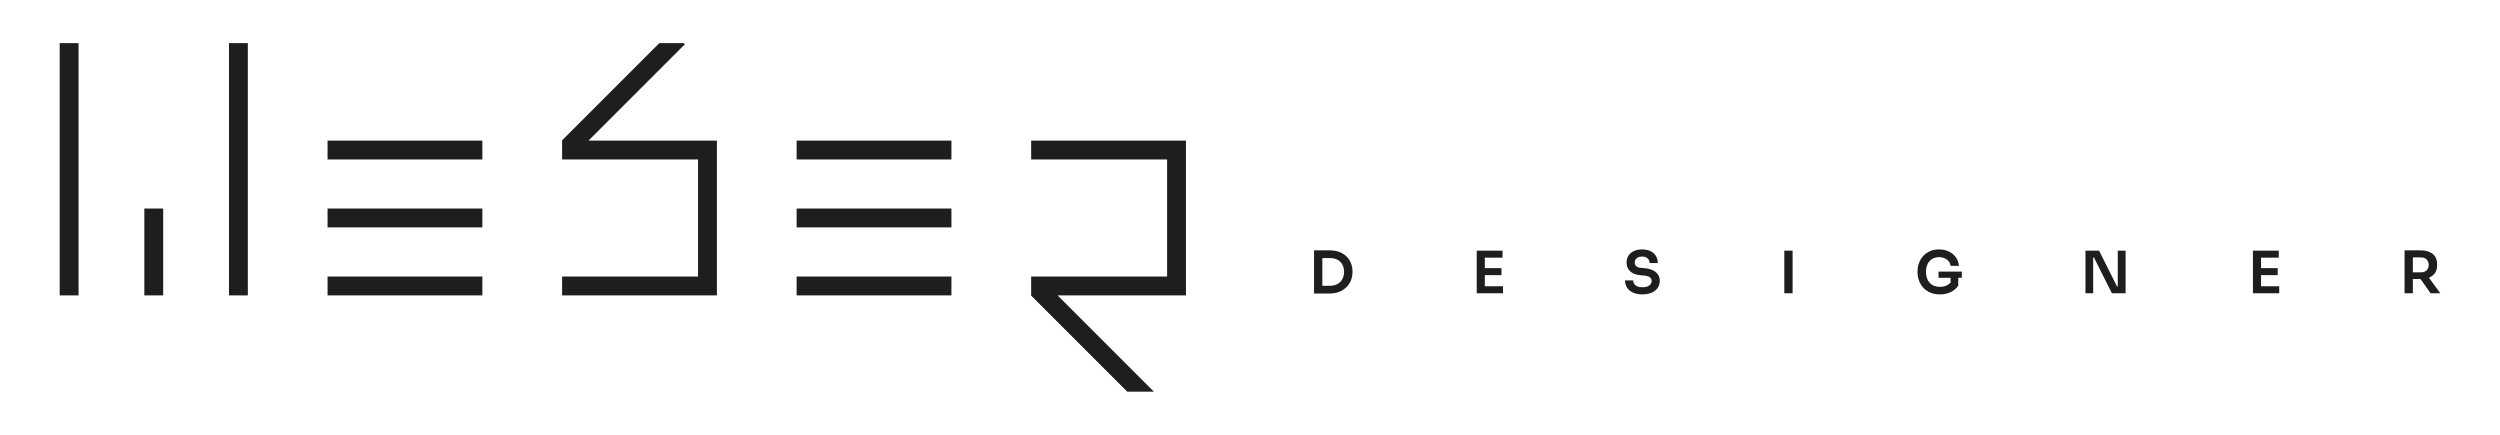
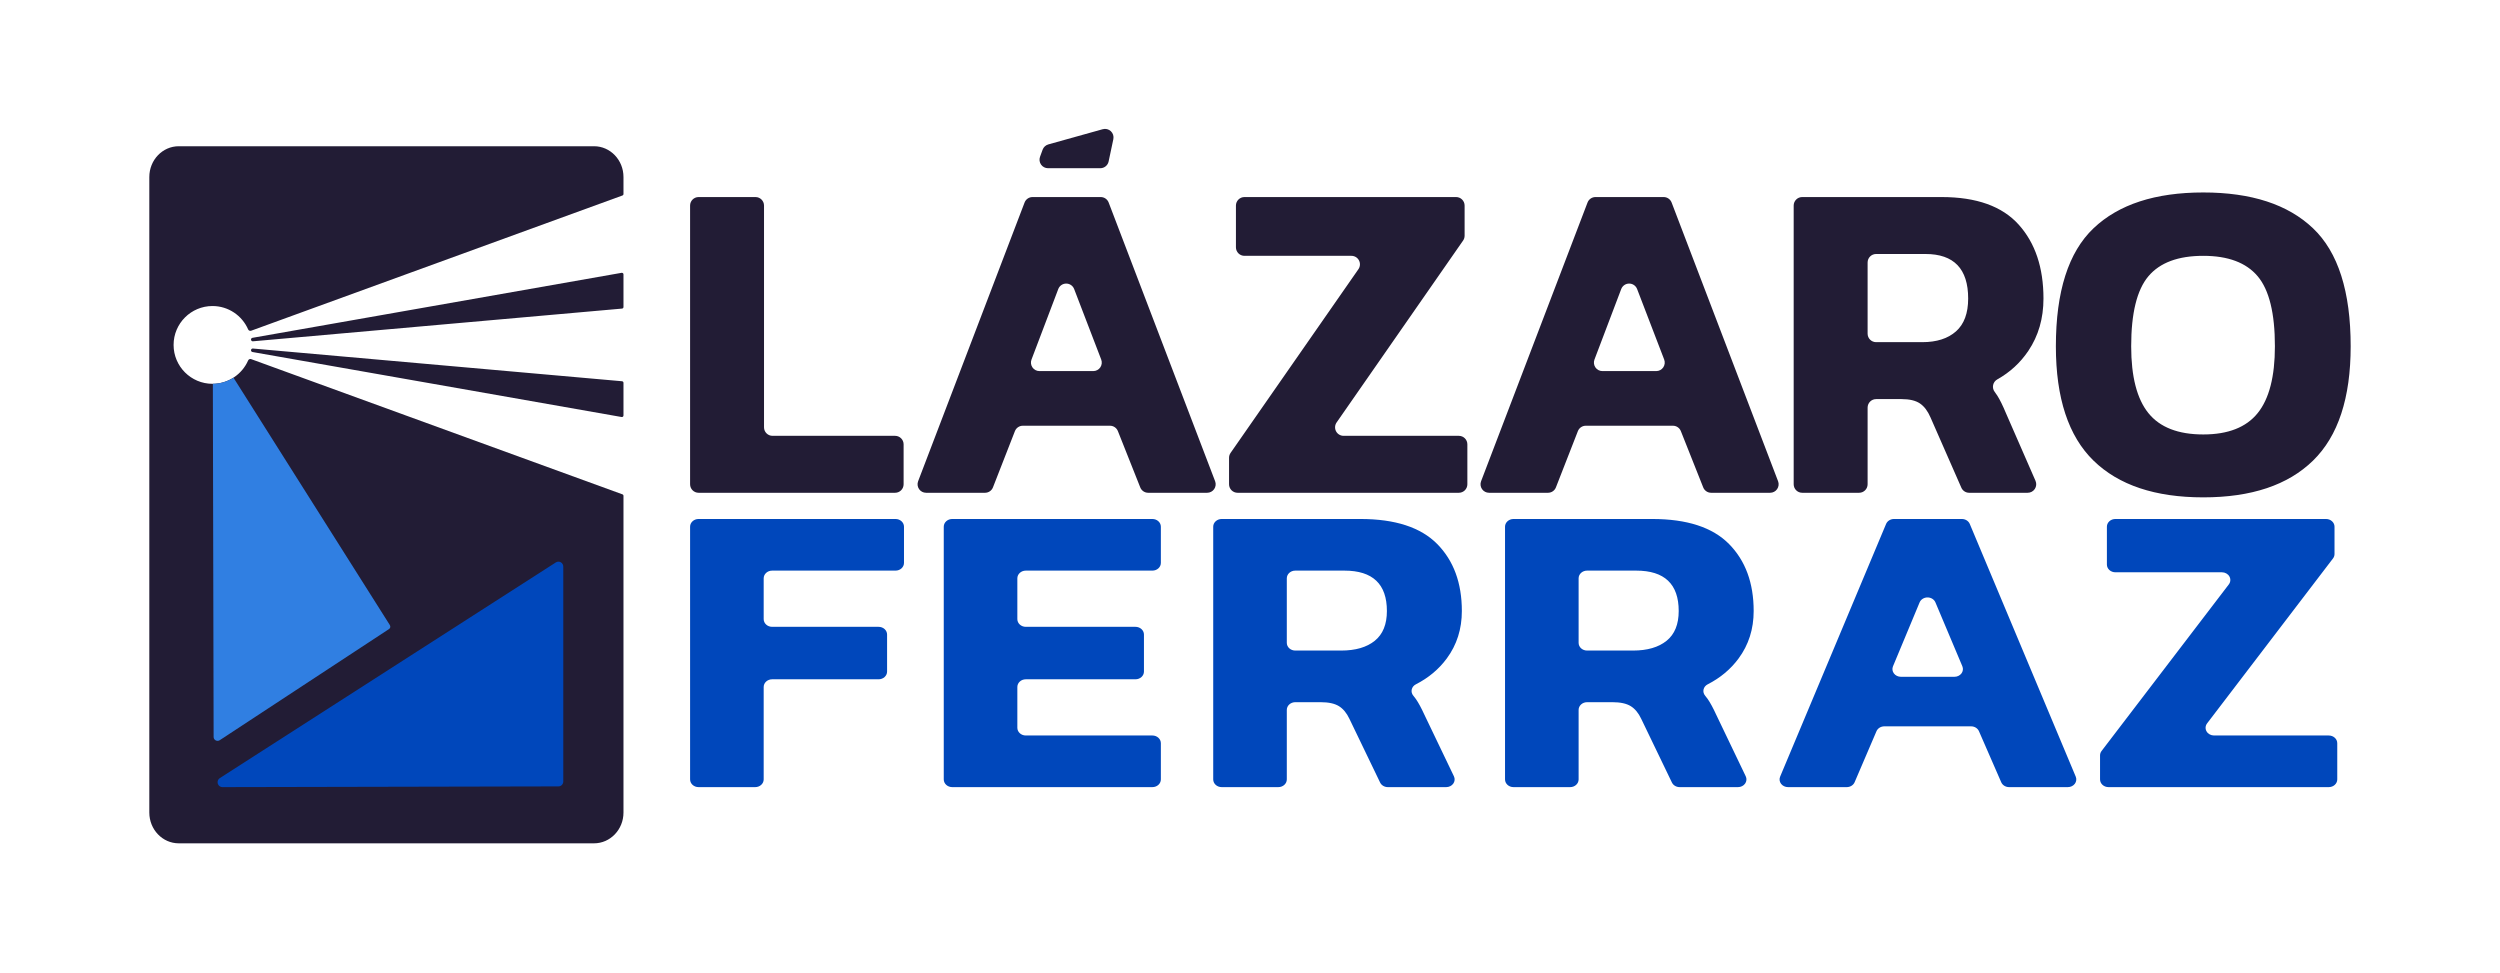
- <svg xmlns="http://www.w3.org/2000/svg" width="100%" height="100%" viewBox="0 0 2300 400" version="1.1" xml:space="preserve" style="fill-rule:evenodd;clip-rule:evenodd;stroke-linejoin:round;stroke-miterlimit:2;">
-   <g id="lg-hz-color" transform="matrix(1.055394,0,0,0.185027,-4854.836,0)">
+ <svg xmlns="http://www.w3.org/2000/svg" width="100%" height="100%" viewBox="0 0 1080 420" version="1.1" xml:space="preserve" style="fill-rule:evenodd;clip-rule:evenodd;stroke-linejoin:round;stroke-miterlimit:2;">
+   <g id="lg-hz-color" transform="matrix(0.495576,0,0,0.194278,-2279.662,0.000002)">
    <rect x="4600.023" y="0" width="2179.282" height="2161.846" style="fill:none;" />
-     <g transform="matrix(0.454405,0,0,4.073025,4941.413,-263.1649)">
-       <path d="M327.435,236.22L327.016,235.954L513.572,117.237L560.429,117.237L562.587,118.61L377.771,236.22L623.979,236.22L623.979,425.197L327.016,425.197L327.016,402.17L587.794,402.17L587.794,259.247L327.016,259.247L327.016,236.22L327.435,236.22ZM1523.81,236.22L1523.81,425.197L1277.602,425.197L1462.341,542.758L1411.167,542.758L1226.847,425.463L1227.265,425.197L1226.847,425.197L1226.847,402.17L1487.625,402.17L1487.625,259.247L1226.847,259.247L1226.847,236.22L1523.81,236.22ZM174.064,259.247L-122.899,259.247L-122.899,236.22L174.064,236.22L174.064,259.247ZM174.064,425.197L-122.899,425.197L-122.899,402.17L174.064,402.17L174.064,425.197ZM174.064,342.222L-122.899,342.222L-122.899,319.195L174.064,319.195L174.064,342.222ZM-600.594,117.237L-600.594,425.197L-636.779,425.197L-636.779,117.237L-600.594,117.237ZM-275.851,117.237L-275.851,425.197L-312.036,425.197L-312.036,117.237L-275.851,117.237ZM-438.223,319.195L-438.223,425.197L-474.408,425.197L-474.408,319.195L-438.223,319.195ZM1073.894,259.247L776.931,259.247L776.931,236.22L1073.894,236.22L1073.894,259.247ZM1073.894,425.197L776.931,425.197L776.931,402.17L1073.894,402.17L1073.894,425.197ZM1073.894,342.222L776.931,342.222L776.931,319.195L1073.894,319.195L1073.894,342.222ZM1799.093,422.927L1769.512,422.927L1769.512,370.232L1799.093,370.232C1806.489,370.232 1812.941,370.927 1818.45,372.317C1823.96,373.708 1828.554,375.603 1832.233,378.004C1835.912,380.405 1838.667,383.132 1840.497,386.186C1842.327,389.241 1843.242,392.42 1843.242,395.723L1843.242,397.292C1843.242,400.406 1842.327,403.49 1840.497,406.544C1838.667,409.598 1835.912,412.356 1832.233,414.816C1828.554,417.276 1823.96,419.243 1818.45,420.716C1812.941,422.19 1806.489,422.927 1799.093,422.927ZM1785.423,379.644L1785.423,413.514L1800.102,413.514C1804.323,413.514 1808.095,413.098 1811.419,412.266C1814.743,411.435 1817.573,410.264 1819.907,408.755C1822.242,407.245 1824.025,405.451 1825.258,403.371C1826.49,401.291 1827.106,399.004 1827.106,396.508C1827.106,393.893 1826.49,391.552 1825.258,389.484C1824.025,387.416 1822.242,385.646 1819.907,384.172C1817.573,382.698 1814.743,381.575 1811.419,380.803C1808.095,380.03 1804.323,379.644 1800.102,379.644L1785.423,379.644ZM2132,422.641L2081.577,422.641L2081.577,370.588L2131.104,370.588L2131.104,379.145L2097.152,379.145L2097.152,391.909L2129.087,391.909L2129.087,400.465L2097.152,400.465L2097.152,414.085L2132,414.085L2132,422.641ZM2399.637,423.996C2392.428,423.996 2386.33,423.259 2381.344,421.786C2376.358,420.312 2372.567,418.286 2369.971,415.707C2367.375,413.128 2366.077,410.187 2366.077,406.883L2381.652,406.883C2381.652,408.285 2382.25,409.634 2383.445,410.929C2384.64,412.225 2386.555,413.277 2389.188,414.085C2391.821,414.893 2395.304,415.297 2399.637,415.297C2403.558,415.297 2406.817,414.946 2409.413,414.245C2412.009,413.544 2413.951,412.605 2415.24,411.429C2416.529,410.252 2417.173,408.927 2417.173,407.453C2417.173,405.623 2415.94,404.149 2413.475,403.032C2411.01,401.915 2407.181,401.214 2401.99,400.929L2394.818,400.537C2386.975,400.109 2380.719,398.552 2376.05,395.866C2371.381,393.18 2369.046,389.627 2369.046,385.206C2369.046,381.902 2370.279,379.05 2372.744,376.649C2375.209,374.248 2378.664,372.389 2383.109,371.069C2387.554,369.75 2392.764,369.091 2398.74,369.091C2404.94,369.091 2410.291,369.78 2414.792,371.159C2419.292,372.537 2422.766,374.474 2425.213,376.97C2427.659,379.466 2428.882,382.401 2428.882,385.776L2413.307,385.776C2413.307,384.374 2412.775,383.067 2411.71,381.854C2410.646,380.642 2409.04,379.662 2406.892,378.913C2404.744,378.164 2402.027,377.79 2398.74,377.79C2395.603,377.79 2392.988,378.129 2390.897,378.806C2388.805,379.484 2387.236,380.387 2386.19,381.516C2385.145,382.645 2384.622,383.875 2384.622,385.206C2384.622,386.822 2385.555,388.236 2387.423,389.449C2389.291,390.661 2392.241,391.374 2396.275,391.588L2403.446,391.98C2409.31,392.289 2414.437,393.085 2418.826,394.369C2423.214,395.652 2426.632,397.381 2429.078,399.556C2431.525,401.731 2432.748,404.363 2432.748,407.453C2432.748,410.733 2431.394,413.621 2428.686,416.117C2425.978,418.613 2422.15,420.55 2417.201,421.928C2412.252,423.307 2406.397,423.996 2399.637,423.996ZM2671.643,422.641L2671.643,370.588L2687.554,370.588L2687.554,422.641L2671.643,422.641ZM3005.334,403.745L3005.334,413.3C3001.786,416.699 2996.996,419.332 2990.964,421.197C2984.931,423.063 2977.975,423.996 2970.094,423.996C2963.072,423.996 2956.89,423.253 2951.549,421.768C2946.208,420.282 2941.735,418.268 2938.131,415.725C2934.527,413.182 2931.809,410.3 2929.979,407.079C2928.149,403.858 2927.234,400.525 2927.234,397.078L2927.234,395.51C2927.234,392.229 2928.121,389.021 2929.895,385.883C2931.669,382.746 2934.293,379.911 2937.767,377.38C2941.24,374.849 2945.536,372.834 2950.653,371.337C2955.77,369.839 2961.653,369.091 2968.301,369.091C2975.472,369.091 2981.831,369.94 2987.378,371.64C2992.924,373.339 2997.379,375.698 3000.74,378.717C3004.102,381.736 3006.063,385.23 3006.623,389.199L2990.599,389.199C2990.114,386.965 2988.825,385.051 2986.734,383.459C2984.642,381.866 2982.009,380.642 2978.834,379.787C2975.659,378.931 2972.148,378.503 2968.301,378.503C2964.491,378.503 2961.046,378.931 2957.964,379.787C2954.883,380.642 2952.259,381.86 2950.093,383.441C2947.926,385.022 2946.264,386.905 2945.106,389.092C2943.948,391.279 2943.369,393.703 2943.369,396.365C2943.369,399.241 2943.995,401.82 2945.246,404.102C2946.498,406.384 2948.281,408.321 2950.597,409.913C2952.913,411.506 2955.723,412.718 2959.029,413.55C2962.334,414.382 2966.023,414.798 2970.094,414.798C2975.584,414.798 2980.375,414.079 2984.465,412.641C2986.923,411.776 2988.986,410.751 2990.655,409.565L2990.655,403.745L2967.517,403.745L2967.517,396.187L3012.169,396.187L3012.169,403.745L3005.334,403.745ZM3264.175,379.002L3264.175,422.641L3249.384,422.641L3249.384,370.588L3275.436,370.588L3309.836,414.227L3311.348,414.227L3311.348,370.588L3326.363,370.588L3326.363,422.641L3300.087,422.641L3265.687,379.002L3264.175,379.002ZM3621.06,422.641L3570.637,422.641L3570.637,370.588L3620.164,370.588L3620.164,379.145L3586.212,379.145L3586.212,391.909L3618.147,391.909L3618.147,400.465L3586.212,400.465L3586.212,414.085L3621.06,414.085L3621.06,422.641ZM3877.436,405.243L3877.436,422.641L3861.524,422.641L3861.524,370.232L3891.89,370.232C3898.427,370.232 3904.104,370.856 3908.922,372.103C3913.741,373.351 3917.457,375.229 3920.071,377.737C3922.686,380.244 3923.993,383.411 3923.993,387.238L3923.993,388.379C3923.993,392.206 3922.667,395.361 3920.015,397.845C3917.364,400.329 3913.647,402.183 3908.866,403.407C3908.659,403.46 3908.45,403.512 3908.24,403.562L3930.1,422.641L3911.443,422.641L3892.197,405.242L3891.89,405.243L3877.436,405.243ZM3877.436,378.86L3877.436,397.043L3893.515,397.043C3896.466,397.043 3899.006,396.662 3901.135,395.902C3903.264,395.141 3904.916,394.077 3906.093,392.711C3907.27,391.344 3907.858,389.769 3907.858,387.987C3907.858,386.18 3907.27,384.594 3906.093,383.227C3904.916,381.86 3903.264,380.791 3901.135,380.018C3899.006,379.246 3896.466,378.86 3893.515,378.86L3877.436,378.86Z" style="fill:rgb(30,30,30);" />
+     <g id="logo" transform="matrix(4.034919,0,0,10.29249,-27928.688,-8844.087)">
+       <g id="simbolo">
+         <g transform="matrix(1.513096,0,0,2.295411,-6667.062,-1893.206)">
+           <path d="M9769.683,1233.051C9769.754,1232.939 9769.945,1232.884 9770.118,1232.925C9774.348,1233.939 9820.184,1244.944 9823.129,1245.651C9823.218,1245.672 9823.277,1245.728 9823.277,1245.791L9823.277,1275.599C9823.277,1277.2 9821.395,1278.497 9819.073,1278.497L9759.779,1278.497C9757.457,1278.497 9755.575,1277.2 9755.575,1275.599L9755.575,1215.786C9755.575,1214.185 9757.457,1212.887 9759.779,1212.887L9819.073,1212.887C9821.395,1212.887 9823.277,1214.185 9823.277,1215.786L9823.277,1217.383C9823.277,1217.446 9823.218,1217.502 9823.129,1217.523L9770.119,1230.25C9769.945,1230.292 9769.753,1230.236 9769.682,1230.124C9768.826,1228.831 9766.869,1227.927 9764.593,1227.927C9761.529,1227.927 9759.041,1229.567 9759.041,1231.587C9759.041,1233.607 9761.529,1235.247 9764.593,1235.247C9766.869,1235.247 9768.826,1234.343 9769.683,1233.051ZM9770.097,1231.1C9770.08,1231.015 9770.168,1230.935 9770.297,1230.92L9823.012,1224.801C9823.078,1224.794 9823.146,1224.806 9823.197,1224.834C9823.248,1224.862 9823.277,1224.904 9823.277,1224.948L9823.277,1228.02C9823.277,1228.097 9823.188,1228.161 9823.072,1228.168L9770.368,1231.247C9770.235,1231.255 9770.116,1231.192 9770.098,1231.104L9770.097,1231.1ZM9770.098,1232.066C9770.115,1231.981 9770.232,1231.919 9770.362,1231.927L9823.072,1235.006C9823.188,1235.013 9823.277,1235.077 9823.277,1235.154L9823.277,1238.226C9823.277,1238.27 9823.248,1238.312 9823.197,1238.34C9823.146,1238.368 9823.078,1238.38 9823.012,1238.373L9770.302,1232.255C9770.17,1232.239 9770.08,1232.158 9770.098,1232.07L9770.098,1232.066Z" style="fill:rgb(34,28,53);" />
+         </g>
+         <g transform="matrix(0.240447,0,0,0.233052,5808.653,667.4845)">
+           <path d="M9580.436,1173.052L9720.906,1402.343C9721.727,1403.731 9721.473,1405.293 9720.058,1406.191L9568.047,1509.172C9566.957,1509.864 9565.577,1509.908 9564.444,1509.288C9563.312,1508.667 9562.607,1507.479 9562.605,1506.188L9561.914,1178.742C9568.73,1178.679 9575.082,1176.599 9580.436,1173.052Z" style="fill:rgb(48,127,226);" />
+         </g>
+         <g transform="matrix(0.295426,0,0,0.298622,5281.442,567.5496)">
+           <path d="M9817.834,1383.799C9818.926,1383.106 9820.308,1383.062 9821.44,1383.685C9822.573,1384.307 9823.277,1385.497 9823.277,1386.79L9823.277,1542.294C9823.277,1544.248 9821.695,1545.833 9819.741,1545.838L9574.014,1546.367C9572.437,1546.371 9571.047,1545.331 9570.605,1543.817C9570.163,1542.302 9570.775,1540.678 9572.107,1539.833L9817.834,1383.799Z" style="fill:rgb(0,71,187);" />
+         </g>
+       </g>
+       <g transform="matrix(1.044234,0,0,1.044234,-2278.403,21.90551)">
+         <g id="lazaro-Ferraz">
+           <g transform="matrix(1.30964,0,0,1.30964,7634.525,-325.1276)">
+             <path d="M1841.878,938.408C1841.136,938.408 1840.535,937.807 1840.535,937.065L1840.535,893.035C1840.535,892.294 1841.136,891.692 1841.878,891.692L1850.871,891.692C1851.612,891.692 1852.214,892.294 1852.214,893.035L1852.214,928.07C1852.214,928.812 1852.815,929.413 1853.557,929.413L1872.923,929.413C1873.279,929.413 1873.621,929.554 1873.872,929.806C1874.124,930.058 1874.266,930.4 1874.266,930.756L1874.266,937.065C1874.266,937.807 1873.664,938.408 1872.923,938.408L1841.878,938.408ZM1897.078,887.136C1896.639,887.136 1896.228,886.922 1895.977,886.562C1895.726,886.203 1895.666,885.744 1895.816,885.332L1896.226,884.209C1896.375,883.803 1896.71,883.493 1897.126,883.376L1905.723,880.974C1906.175,880.847 1906.661,880.966 1907.004,881.288C1907.346,881.609 1907.496,882.086 1907.399,882.545L1906.652,886.071C1906.521,886.692 1905.973,887.136 1905.338,887.136L1897.078,887.136ZM1877.812,938.408C1877.37,938.408 1876.957,938.191 1876.706,937.827C1876.456,937.462 1876.4,936.998 1876.558,936.586L1893.376,892.556C1893.575,892.036 1894.074,891.692 1894.631,891.692L1905.404,891.692C1905.961,891.692 1906.46,892.036 1906.658,892.556L1923.477,936.586C1923.635,936.998 1923.579,937.462 1923.329,937.827C1923.078,938.191 1922.664,938.408 1922.222,938.408L1912.898,938.408C1912.348,938.408 1911.853,938.072 1911.65,937.561L1908.116,928.664C1907.913,928.153 1907.418,927.817 1906.868,927.817L1893.101,927.817C1892.547,927.817 1892.051,928.156 1891.849,928.672L1888.382,937.553C1888.181,938.069 1887.684,938.408 1887.131,938.408L1877.812,938.408ZM1894.469,917.365C1894.313,917.778 1894.369,918.241 1894.62,918.605C1894.87,918.968 1895.284,919.185 1895.725,919.185L1904.229,919.185C1904.671,919.185 1905.085,918.967 1905.336,918.603C1905.586,918.238 1905.641,917.773 1905.483,917.36L1901.206,906.221C1901.006,905.701 1900.507,905.358 1899.95,905.359C1899.393,905.36 1898.894,905.705 1898.697,906.226L1894.469,917.365ZM1927.02,938.408C1926.664,938.408 1926.322,938.266 1926.07,938.015C1925.818,937.763 1925.677,937.421 1925.677,937.065L1925.677,932.881C1925.677,932.607 1925.761,932.339 1925.917,932.114L1946.115,903.088C1946.401,902.677 1946.435,902.142 1946.203,901.699C1945.972,901.255 1945.513,900.977 1945.013,900.977L1928.108,900.977C1927.752,900.977 1927.41,900.836 1927.158,900.584C1926.906,900.332 1926.765,899.991 1926.765,899.634L1926.765,893.035C1926.765,892.679 1926.906,892.338 1927.158,892.086C1927.41,891.834 1927.752,891.692 1928.108,891.692L1961.547,891.692C1961.903,891.692 1962.245,891.834 1962.496,892.086C1962.748,892.338 1962.89,892.679 1962.89,893.035L1962.89,897.8C1962.89,898.074 1962.806,898.342 1962.649,898.567L1942.667,927.303C1942.382,927.714 1942.348,928.249 1942.58,928.692C1942.811,929.135 1943.27,929.413 1943.77,929.413L1961.982,929.413C1962.724,929.413 1963.325,930.014 1963.325,930.756L1963.325,937.065C1963.325,937.421 1963.183,937.763 1962.932,938.015C1962.68,938.266 1962.338,938.408 1961.982,938.408L1927.02,938.408ZM1966.746,938.408C1966.304,938.408 1965.891,938.191 1965.64,937.827C1965.389,937.462 1965.334,936.998 1965.492,936.586L1982.31,892.556C1982.509,892.036 1983.008,891.692 1983.565,891.692L1994.338,891.692C1994.894,891.692 1995.393,892.036 1995.592,892.556L2012.411,936.586C2012.569,936.998 2012.513,937.462 2012.262,937.827C2012.012,938.191 2011.598,938.408 2011.156,938.408L2001.832,938.408C2001.282,938.408 2000.787,938.072 2000.584,937.561L1997.05,928.664C1996.846,928.153 1996.352,927.817 1995.801,927.817L1982.034,927.817C1981.481,927.817 1980.984,928.156 1980.783,928.672L1977.316,937.553C1977.115,938.069 1976.618,938.408 1976.065,938.408L1966.746,938.408ZM1983.403,917.365C1983.247,917.778 1983.303,918.241 1983.554,918.605C1983.804,918.968 1984.218,919.185 1984.659,919.185L1993.163,919.185C1993.605,919.185 1994.019,918.967 1994.27,918.603C1994.52,918.238 1994.575,917.773 1994.417,917.36L1990.14,906.221C1989.94,905.701 1989.44,905.358 1988.883,905.359C1988.326,905.36 1987.828,905.705 1987.63,906.226L1983.403,917.365ZM2016.218,938.408C2015.476,938.408 2014.875,937.807 2014.875,937.065L2014.875,893.035C2014.875,892.679 2015.016,892.338 2015.268,892.086C2015.52,891.834 2015.862,891.692 2016.218,891.692L2038.233,891.692C2043.746,891.692 2047.808,893.143 2050.419,896.045C2053.031,898.946 2054.336,902.839 2054.336,907.724C2054.336,910.867 2053.539,913.623 2051.943,915.993C2050.676,917.874 2049.043,919.375 2047.044,920.494C2046.702,920.682 2046.46,921.01 2046.381,921.392C2046.303,921.774 2046.396,922.171 2046.636,922.479C2046.782,922.671 2046.92,922.866 2047.046,923.066C2047.457,923.719 2047.905,924.625 2048.388,925.786L2053.08,936.527C2053.261,936.943 2053.221,937.421 2052.973,937.8C2052.725,938.179 2052.302,938.408 2051.849,938.408L2042.592,938.408C2042.059,938.408 2041.576,938.093 2041.362,937.605L2036.492,926.511C2036.056,925.496 2035.5,924.758 2034.823,924.299C2034.146,923.84 2033.179,923.61 2031.922,923.61L2027.897,923.61C2027.541,923.61 2027.199,923.751 2026.947,924.003C2026.695,924.255 2026.554,924.597 2026.554,924.953L2026.554,937.065C2026.554,937.807 2025.952,938.408 2025.211,938.408L2016.218,938.408ZM2026.554,913.272C2026.554,914.014 2027.155,914.615 2027.897,914.615L2035.186,914.615C2037.459,914.615 2039.236,914.047 2040.518,912.91C2041.799,911.774 2042.44,910.045 2042.44,907.724C2042.44,903.033 2040.191,900.687 2035.694,900.687L2027.897,900.687C2027.155,900.687 2026.554,901.289 2026.554,902.03L2026.554,913.272ZM2079.58,939.133C2071.988,939.133 2066.209,937.199 2062.243,933.33C2058.278,929.461 2056.295,923.441 2056.295,915.268C2056.295,906.611 2058.278,900.397 2062.243,896.625C2066.209,892.853 2071.988,890.967 2079.58,890.967C2087.173,890.967 2092.952,892.853 2096.917,896.625C2100.883,900.397 2102.866,906.611 2102.866,915.268C2102.866,923.441 2100.883,929.461 2096.917,933.33C2092.952,937.199 2087.173,939.133 2079.58,939.133ZM2079.58,929.195C2083.498,929.195 2086.363,928.071 2088.176,925.822C2089.99,923.574 2090.897,920.055 2090.897,915.268C2090.897,910.045 2089.99,906.357 2088.176,904.205C2086.363,902.053 2083.498,900.977 2079.58,900.977C2075.615,900.977 2072.725,902.053 2070.912,904.205C2069.098,906.357 2068.192,910.045 2068.192,915.268C2068.192,920.055 2069.098,923.574 2070.912,925.822C2072.725,928.071 2075.615,929.195 2079.58,929.195Z" style="fill:rgb(34,28,53);" />
+           </g>
+           <g transform="matrix(1.303579,0,0,1.187496,7645.681,-149.6075)">
+             <path d="M1841.878,938.408C1841.136,938.408 1840.535,937.807 1840.535,937.065L1840.535,893.035C1840.535,892.294 1841.136,891.692 1841.878,891.692L1873.14,891.692C1873.882,891.692 1874.483,892.294 1874.483,893.035L1874.483,899.344C1874.483,899.7 1874.342,900.042 1874.09,900.294C1873.838,900.546 1873.497,900.687 1873.14,900.687L1853.557,900.687C1852.815,900.687 1852.214,901.289 1852.214,902.03L1852.214,909.137C1852.214,909.879 1852.815,910.48 1853.557,910.48L1870.456,910.48C1870.813,910.48 1871.154,910.622 1871.406,910.873C1871.658,911.125 1871.799,911.467 1871.799,911.823L1871.799,918.277C1871.799,918.633 1871.658,918.975 1871.406,919.227C1871.154,919.479 1870.813,919.62 1870.456,919.62L1853.557,919.62C1853.201,919.62 1852.859,919.762 1852.607,920.013C1852.355,920.265 1852.214,920.607 1852.214,920.963L1852.214,937.065C1852.214,937.807 1851.612,938.408 1850.871,938.408L1841.878,938.408ZM1882.137,938.408C1881.396,938.408 1880.794,937.807 1880.794,937.065L1880.794,893.035C1880.794,892.294 1881.396,891.692 1882.137,891.692L1913.908,891.692C1914.264,891.692 1914.606,891.834 1914.857,892.086C1915.109,892.338 1915.251,892.679 1915.251,893.035L1915.251,899.344C1915.251,899.7 1915.109,900.042 1914.857,900.294C1914.606,900.546 1914.264,900.687 1913.908,900.687L1893.816,900.687C1893.075,900.687 1892.473,901.289 1892.473,902.03L1892.473,909.137C1892.473,909.879 1893.075,910.48 1893.816,910.48L1911.224,910.48C1911.58,910.48 1911.922,910.622 1912.173,910.873C1912.425,911.125 1912.567,911.467 1912.567,911.823L1912.567,918.277C1912.567,918.633 1912.425,918.975 1912.173,919.227C1911.922,919.479 1911.58,919.62 1911.224,919.62L1893.816,919.62C1893.075,919.62 1892.473,920.221 1892.473,920.963L1892.473,928.07C1892.473,928.812 1893.075,929.413 1893.816,929.413L1913.908,929.413C1914.264,929.413 1914.606,929.554 1914.857,929.806C1915.109,930.058 1915.251,930.4 1915.251,930.756L1915.251,937.065C1915.251,937.421 1915.109,937.763 1914.857,938.015C1914.606,938.266 1914.264,938.408 1913.908,938.408L1882.137,938.408ZM1924.903,938.408C1924.161,938.408 1923.56,937.807 1923.56,937.065L1923.56,893.035C1923.56,892.679 1923.701,892.338 1923.953,892.086C1924.205,891.834 1924.547,891.692 1924.903,891.692L1946.918,891.692C1952.431,891.692 1956.493,893.143 1959.104,896.045C1961.716,898.946 1963.021,902.839 1963.021,907.724C1963.021,910.867 1962.223,913.623 1960.628,915.993C1959.361,917.874 1957.728,919.375 1955.729,920.494C1955.387,920.682 1955.145,921.01 1955.066,921.392C1954.988,921.774 1955.081,922.171 1955.321,922.479C1955.467,922.671 1955.605,922.866 1955.731,923.066C1956.142,923.719 1956.59,924.625 1957.073,925.786L1961.765,936.527C1961.946,936.943 1961.906,937.421 1961.658,937.8C1961.41,938.179 1960.987,938.408 1960.534,938.408L1951.277,938.408C1950.744,938.408 1950.261,938.093 1950.047,937.605L1945.177,926.511C1944.741,925.496 1944.185,924.758 1943.508,924.299C1942.831,923.84 1941.864,923.61 1940.607,923.61L1936.582,923.61C1936.225,923.61 1935.884,923.751 1935.632,924.003C1935.38,924.255 1935.239,924.597 1935.239,924.953L1935.239,937.065C1935.239,937.807 1934.637,938.408 1933.896,938.408L1924.903,938.408ZM1935.239,913.272C1935.239,914.014 1935.84,914.615 1936.582,914.615L1943.871,914.615C1946.144,914.615 1947.921,914.047 1949.203,912.91C1950.484,911.774 1951.125,910.045 1951.125,907.724C1951.125,903.033 1948.876,900.687 1944.379,900.687L1936.582,900.687C1935.84,900.687 1935.239,901.289 1935.239,902.03L1935.239,913.272ZM1971.216,938.408C1970.475,938.408 1969.873,937.807 1969.873,937.065L1969.873,893.035C1969.873,892.679 1970.015,892.338 1970.267,892.086C1970.519,891.834 1970.86,891.692 1971.216,891.692L1993.231,891.692C1998.744,891.692 2002.806,893.143 2005.418,896.045C2008.029,898.946 2009.335,902.839 2009.335,907.724C2009.335,910.867 2008.537,913.623 2006.941,915.993C2005.674,917.874 2004.041,919.375 2002.043,920.494C2001.701,920.682 2001.459,921.01 2001.38,921.392C2001.301,921.774 2001.394,922.171 2001.634,922.479C2001.78,922.671 2001.919,922.866 2002.045,923.066C2002.456,923.719 2002.903,924.625 2003.387,925.786L2008.078,936.527C2008.26,936.943 2008.219,937.421 2007.971,937.8C2007.723,938.179 2007.301,938.408 2006.847,938.408L1997.59,938.408C1997.057,938.408 1996.575,938.093 1996.36,937.605L1991.49,926.511C1991.055,925.496 1990.499,924.758 1989.822,924.299C1989.145,923.84 1988.177,923.61 1986.92,923.61L1982.895,923.61C1982.539,923.61 1982.197,923.751 1981.946,924.003C1981.694,924.255 1981.552,924.597 1981.552,924.953L1981.552,937.065C1981.552,937.807 1980.951,938.408 1980.209,938.408L1971.216,938.408ZM1981.552,913.272C1981.552,914.014 1982.153,914.615 1982.895,914.615L1990.184,914.615C1992.457,914.615 1994.235,914.047 1995.516,912.91C1996.798,911.774 1997.438,910.045 1997.438,907.724C1997.438,903.033 1995.19,900.687 1990.692,900.687L1982.895,900.687C1982.153,900.687 1981.552,901.289 1981.552,902.03L1981.552,913.272ZM2014.787,938.408C2014.345,938.408 2013.932,938.191 2013.681,937.827C2013.43,937.462 2013.375,936.998 2013.533,936.586L2030.351,892.556C2030.55,892.036 2031.049,891.692 2031.606,891.692L2042.379,891.692C2042.935,891.692 2043.435,892.036 2043.633,892.556L2060.452,936.586C2060.61,936.998 2060.554,937.462 2060.304,937.827C2060.053,938.191 2059.639,938.408 2059.197,938.408L2049.873,938.408C2049.323,938.408 2048.828,938.072 2048.625,937.561L2045.091,928.664C2044.887,928.153 2044.393,927.817 2043.842,927.817L2030.075,927.817C2029.522,927.817 2029.026,928.156 2028.824,928.672L2025.357,937.553C2025.156,938.069 2024.659,938.408 2024.106,938.408L2014.787,938.408ZM2031.444,917.365C2031.288,917.778 2031.344,918.241 2031.595,918.605C2031.845,918.968 2032.259,919.185 2032.7,919.185L2041.204,919.185C2041.646,919.185 2042.06,918.967 2042.311,918.603C2042.561,918.238 2042.616,917.773 2042.458,917.36L2038.181,906.221C2037.981,905.701 2037.481,905.358 2036.924,905.359C2036.368,905.36 2035.869,905.705 2035.671,906.226L2031.444,917.365ZM2065.651,938.408C2065.294,938.408 2064.953,938.266 2064.701,938.015C2064.449,937.763 2064.308,937.421 2064.308,937.065L2064.308,932.881C2064.308,932.607 2064.392,932.339 2064.548,932.114L2084.746,903.088C2085.032,902.677 2085.066,902.142 2084.834,901.699C2084.603,901.255 2084.144,900.977 2083.644,900.977L2066.739,900.977C2066.383,900.977 2066.041,900.836 2065.789,900.584C2065.537,900.332 2065.396,899.991 2065.396,899.634L2065.396,893.035C2065.396,892.679 2065.537,892.338 2065.789,892.086C2066.041,891.834 2066.383,891.692 2066.739,891.692L2100.177,891.692C2100.534,891.692 2100.875,891.834 2101.127,892.086C2101.379,892.338 2101.521,892.679 2101.521,893.035L2101.521,897.8C2101.521,898.074 2101.437,898.342 2101.28,898.567L2081.298,927.303C2081.013,927.714 2080.979,928.249 2081.211,928.692C2081.442,929.135 2081.901,929.413 2082.401,929.413L2100.613,929.413C2101.354,929.413 2101.956,930.014 2101.956,930.756L2101.956,937.065C2101.956,937.421 2101.814,937.763 2101.562,938.015C2101.311,938.266 2100.969,938.408 2100.613,938.408L2065.651,938.408Z" style="fill:rgb(0,71,187);" />
+           </g>
+         </g>
+       </g>
    </g>
  </g>
</svg>
